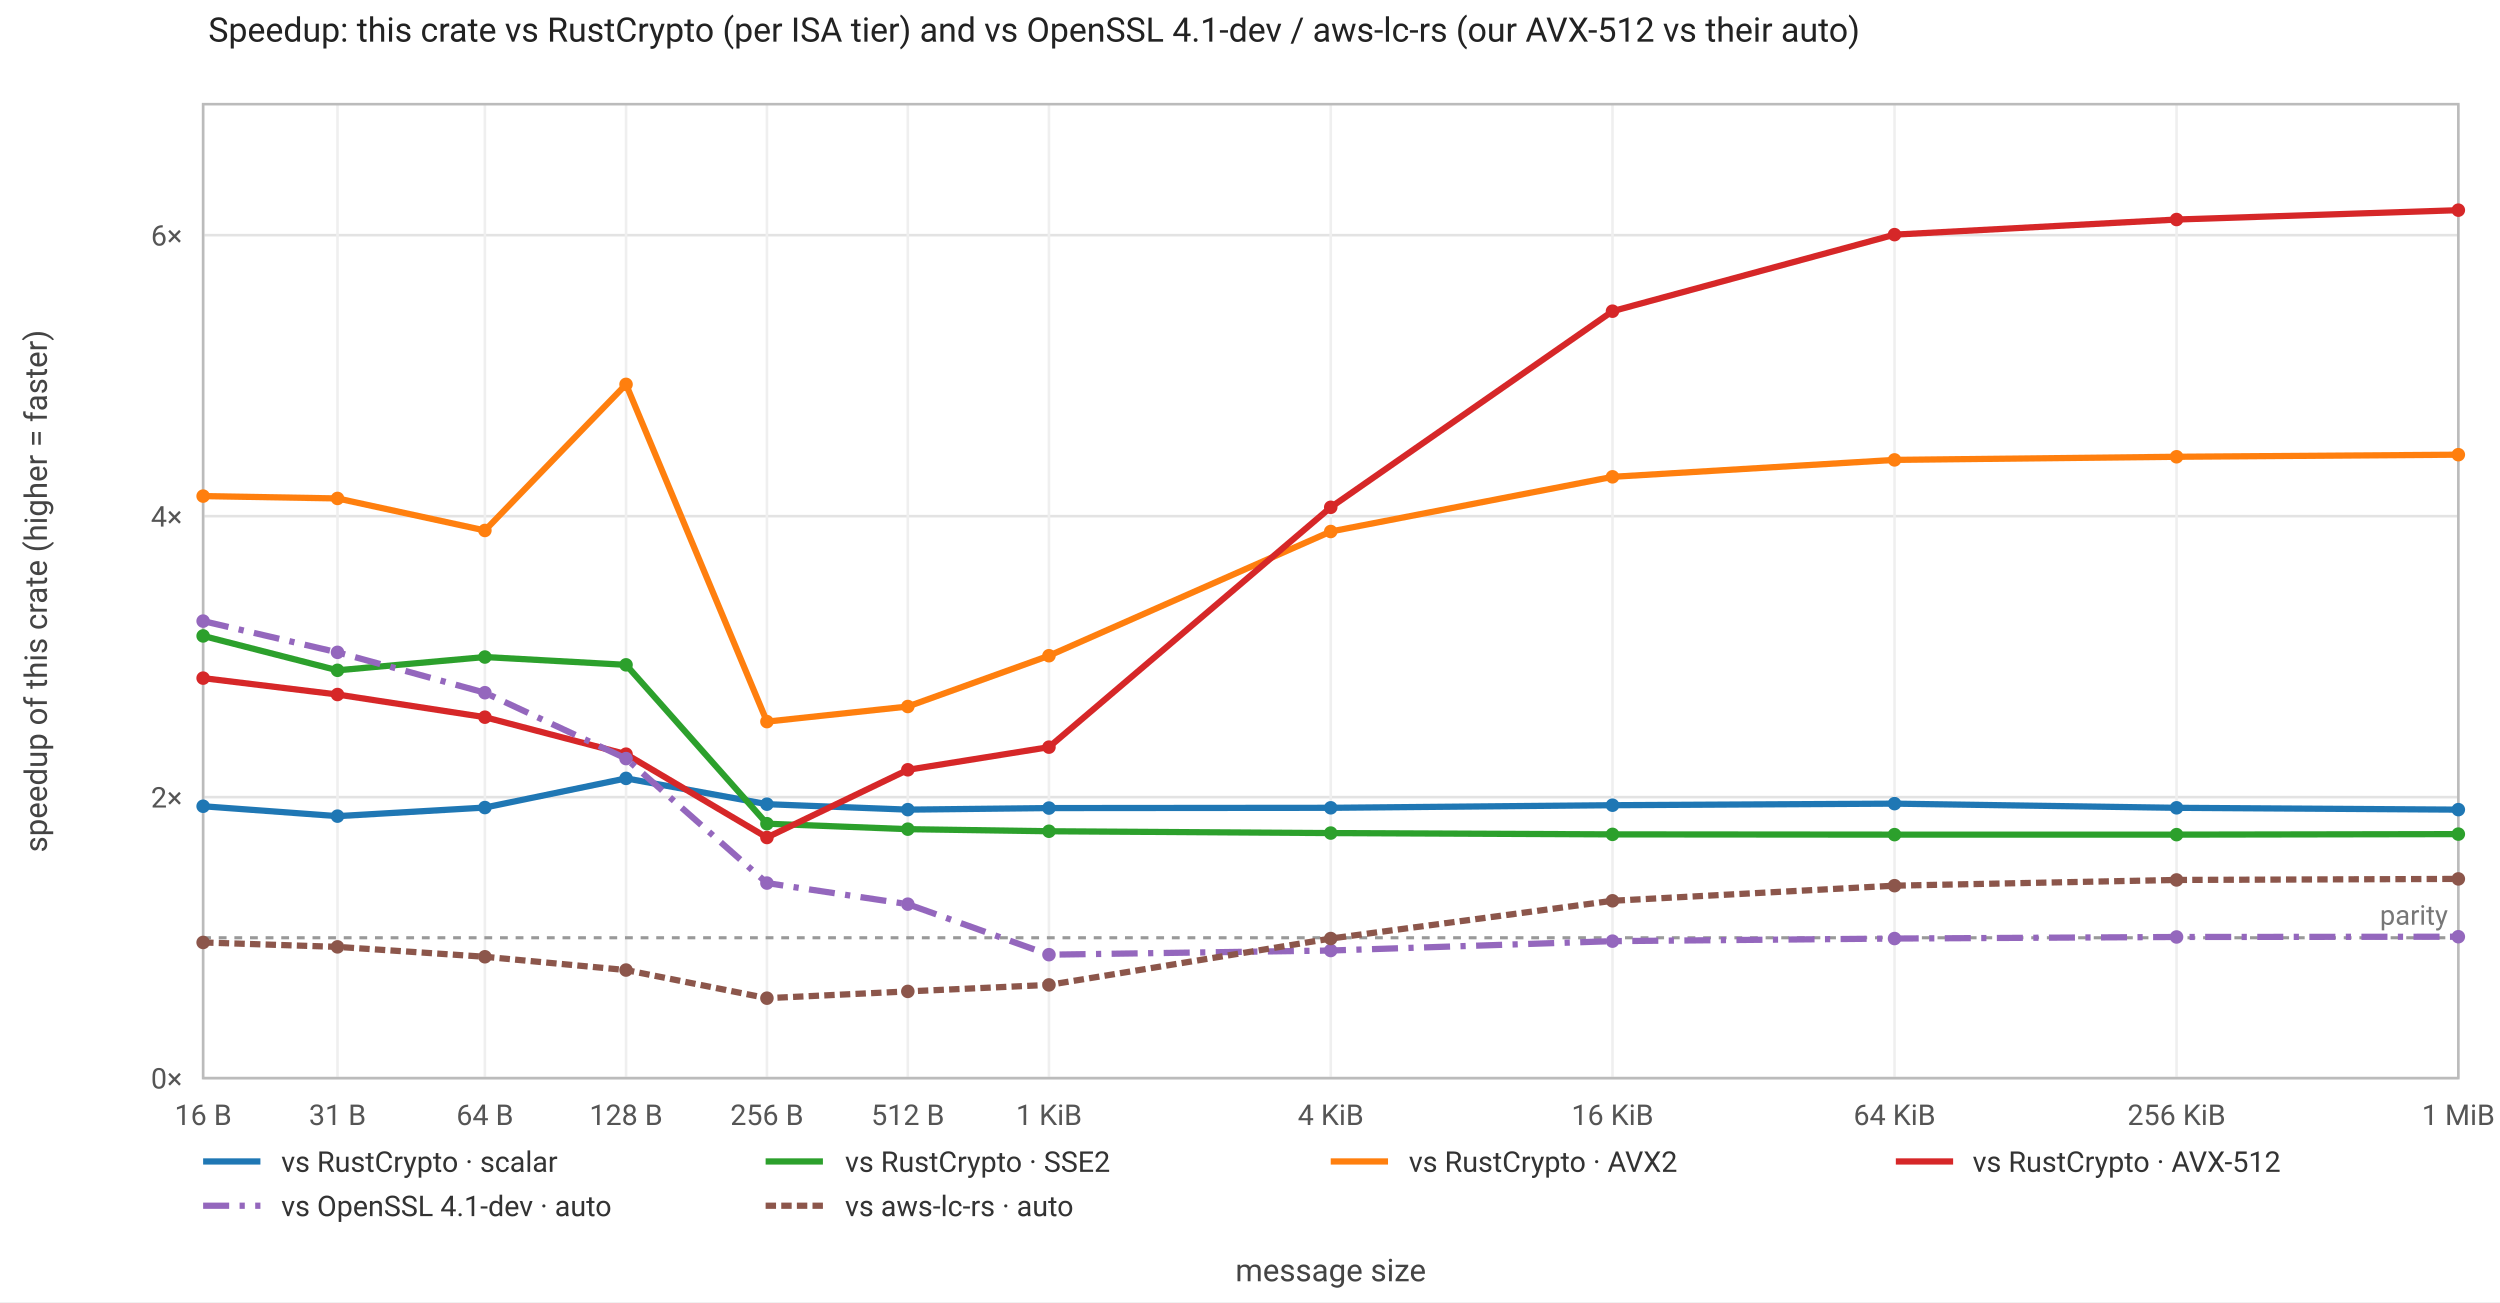
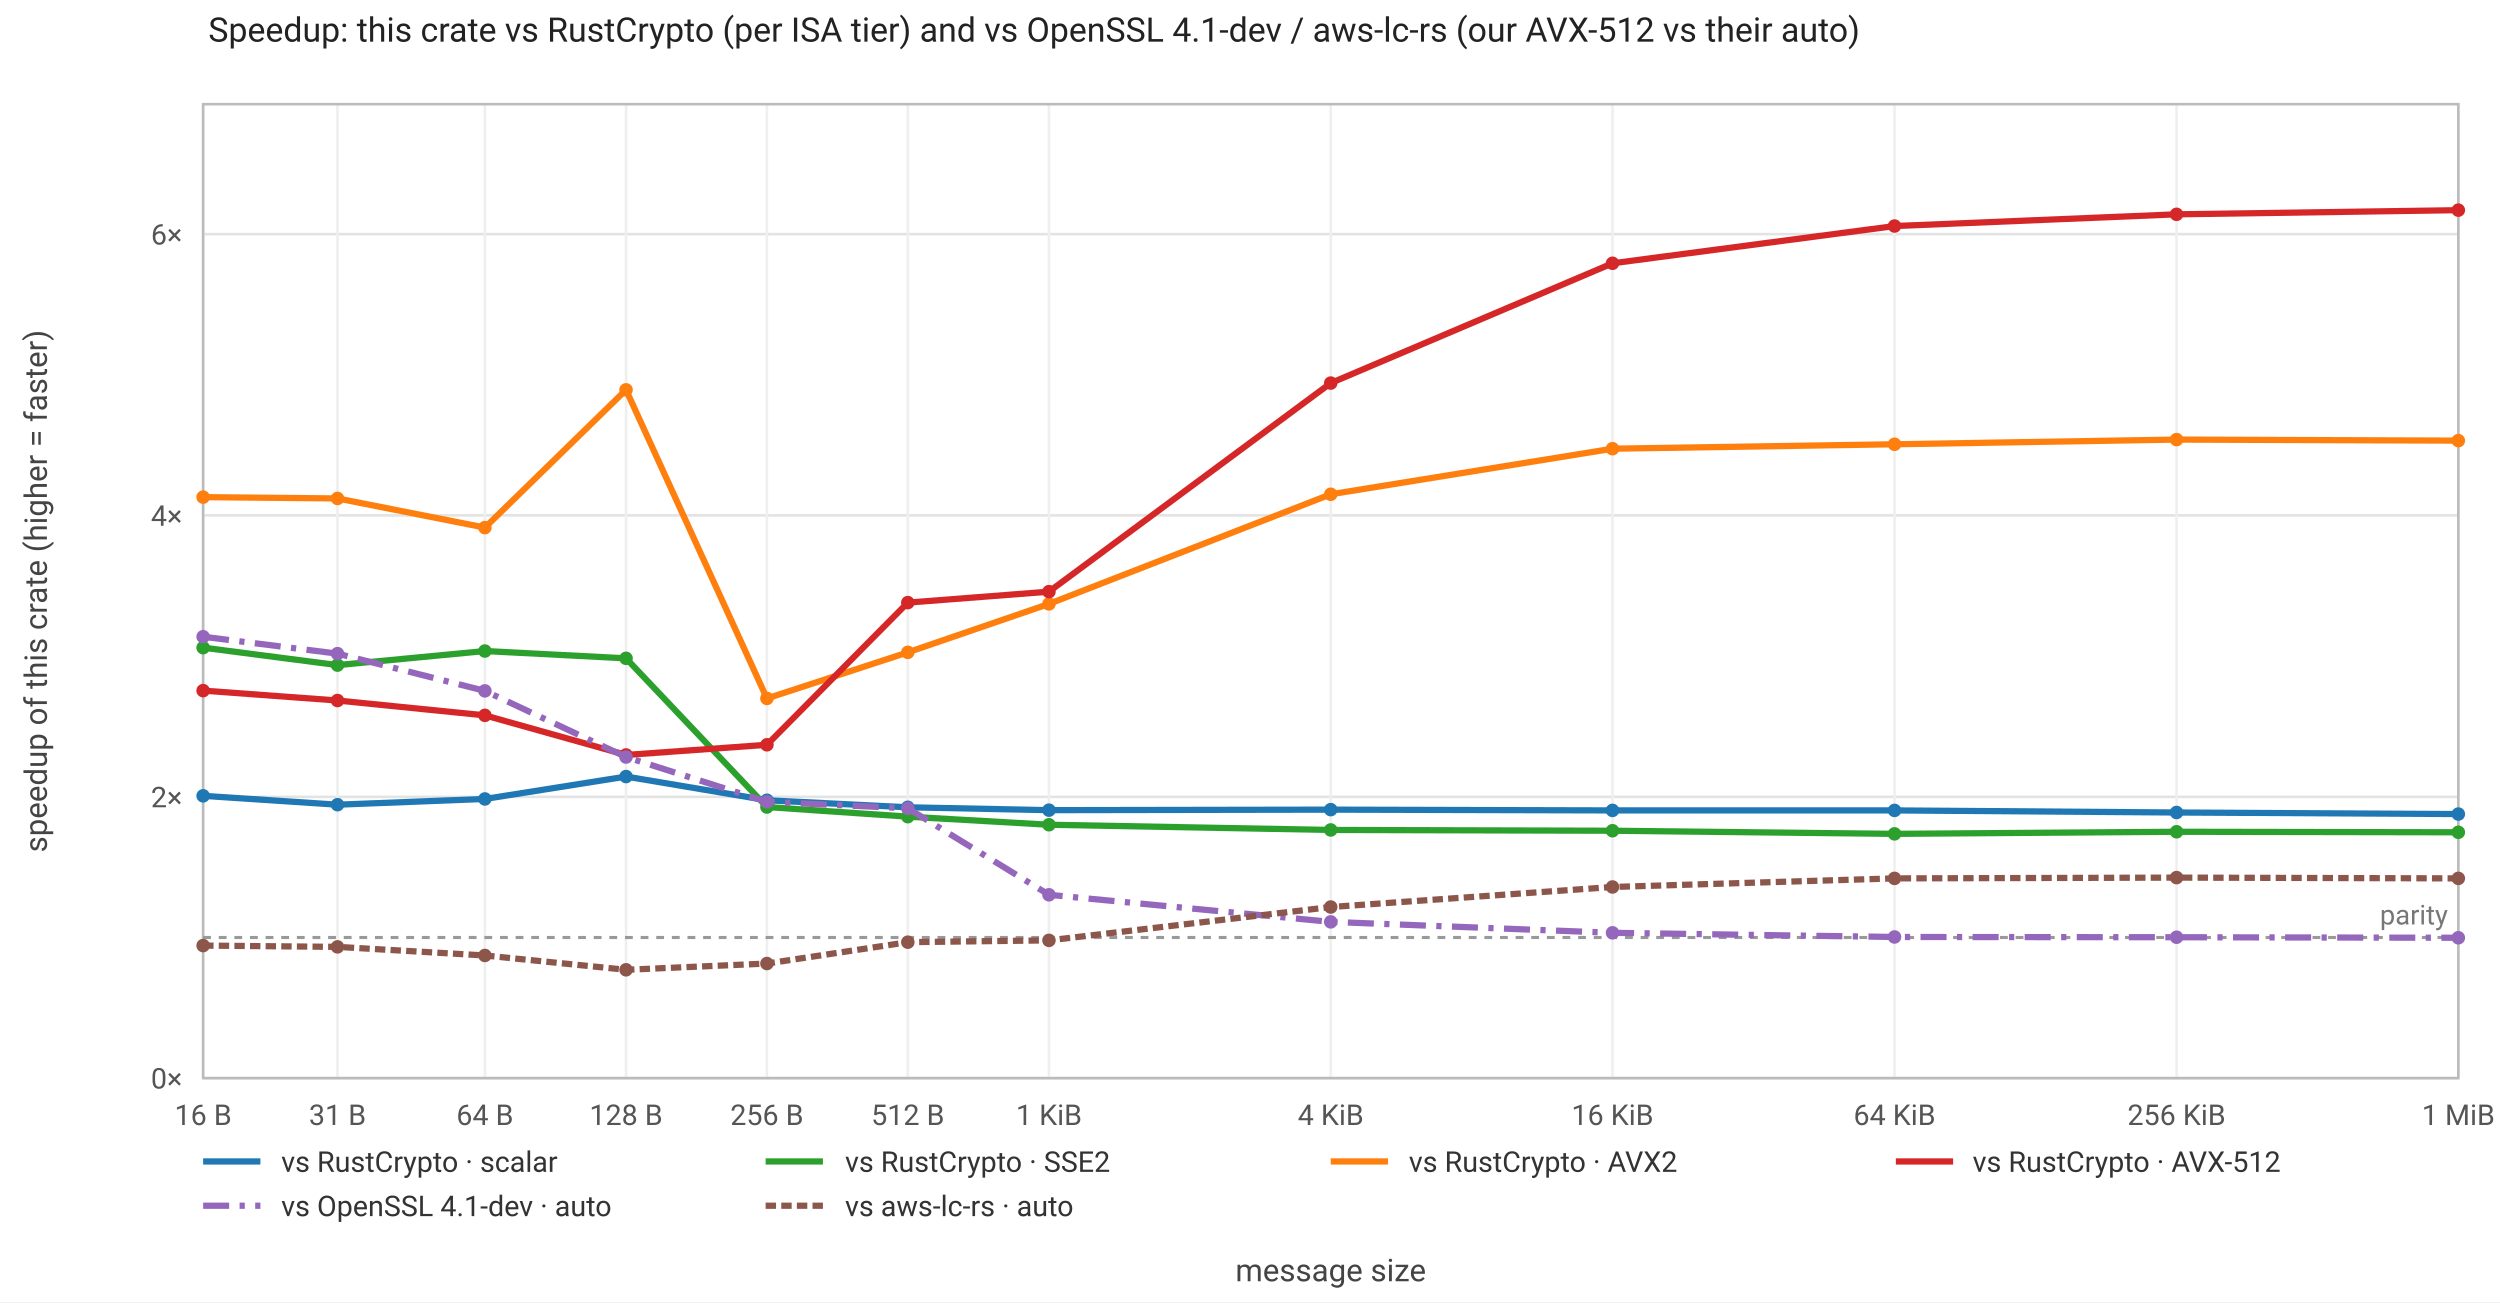
<svg xmlns="http://www.w3.org/2000/svg" width="960" height="500" viewBox="0 0 960 500">
  <rect width="960" height="500" fill="white" />
  <text x="80.0" y="16.0" font-size="13" text-anchor="start" fill="#222" font-family="system-ui,-apple-system,Segoe UI,Roboto,sans-serif">Speedup: this crate vs RustCrypto (per ISA tier) and vs OpenSSL 4.1-dev / aws-lc-rs (our AVX-512 vs their auto)</text>
  <line x1="78" y1="446" x2="100" y2="446" stroke="#1f77b4" stroke-width="2.4" />
  <text x="108.0" y="450.0" font-size="11.0" text-anchor="start" fill="#333" font-family="system-ui,-apple-system,Segoe UI,Roboto,sans-serif">vs RustCrypto · scalar</text>
  <line x1="294" y1="446" x2="316" y2="446" stroke="#2ca02c" stroke-width="2.4" />
  <text x="324.5" y="450.0" font-size="11.0" text-anchor="start" fill="#333" font-family="system-ui,-apple-system,Segoe UI,Roboto,sans-serif">vs RustCrypto · SSE2</text>
  <line x1="511" y1="446" x2="533" y2="446" stroke="#ff7f0e" stroke-width="2.4" />
  <text x="541.0" y="450.0" font-size="11.0" text-anchor="start" fill="#333" font-family="system-ui,-apple-system,Segoe UI,Roboto,sans-serif">vs RustCrypto · AVX2</text>
  <line x1="728" y1="446" x2="750" y2="446" stroke="#d62728" stroke-width="2.4" />
  <text x="757.5" y="450.0" font-size="11.0" text-anchor="start" fill="#333" font-family="system-ui,-apple-system,Segoe UI,Roboto,sans-serif">vs RustCrypto · AVX-512</text>
  <line x1="78" y1="463" x2="100" y2="463" stroke="#9467bd" stroke-width="2.4" stroke-dasharray="10 4 2 4" />
  <text x="108.0" y="467.0" font-size="11.0" text-anchor="start" fill="#333" font-family="system-ui,-apple-system,Segoe UI,Roboto,sans-serif">vs OpenSSL 4.1-dev · auto</text>
  <line x1="294" y1="463" x2="316" y2="463" stroke="#8c564b" stroke-width="2.4" stroke-dasharray="4 2" />
  <text x="324.5" y="467.0" font-size="11.0" text-anchor="start" fill="#333" font-family="system-ui,-apple-system,Segoe UI,Roboto,sans-serif">vs aws-lc-rs · auto</text>
  <line x1="78" y1="414.0" x2="944" y2="414.0" stroke="#e3e3e3" stroke-width="1" />
  <text x="70.0" y="418.0" font-size="11" text-anchor="end" fill="#555" font-family="system-ui,-apple-system,Segoe UI,Roboto,sans-serif">0×</text>
-   <line x1="78" y1="306.1" x2="944" y2="306.1" stroke="#e3e3e3" stroke-width="1" />
-   <text x="70.0" y="310.1" font-size="11" text-anchor="end" fill="#555" font-family="system-ui,-apple-system,Segoe UI,Roboto,sans-serif">2×</text>
-   <line x1="78" y1="198.2" x2="944" y2="198.2" stroke="#e3e3e3" stroke-width="1" />
-   <text x="70.0" y="202.2" font-size="11" text-anchor="end" fill="#555" font-family="system-ui,-apple-system,Segoe UI,Roboto,sans-serif">4×</text>
-   <line x1="78" y1="90.3" x2="944" y2="90.3" stroke="#e3e3e3" stroke-width="1" />
-   <text x="70.0" y="94.3" font-size="11" text-anchor="end" fill="#555" font-family="system-ui,-apple-system,Segoe UI,Roboto,sans-serif">6×</text>
+   <line x1="78" y1="306.0" x2="944" y2="306.0" stroke="#e3e3e3" stroke-width="1" />
+   <text x="70.0" y="310.0" font-size="11" text-anchor="end" fill="#555" font-family="system-ui,-apple-system,Segoe UI,Roboto,sans-serif">2×</text>
+   <line x1="78" y1="197.9" x2="944" y2="197.9" stroke="#e3e3e3" stroke-width="1" />
+   <text x="70.0" y="201.9" font-size="11" text-anchor="end" fill="#555" font-family="system-ui,-apple-system,Segoe UI,Roboto,sans-serif">4×</text>
+   <line x1="78" y1="89.9" x2="944" y2="89.9" stroke="#e3e3e3" stroke-width="1" />
+   <text x="70.0" y="93.9" font-size="11" text-anchor="end" fill="#555" font-family="system-ui,-apple-system,Segoe UI,Roboto,sans-serif">6×</text>
  <line x1="78.0" y1="40" x2="78.0" y2="414" stroke="#efefef" stroke-width="1" />
  <text x="78.0" y="432.0" font-size="11" text-anchor="middle" fill="#555" font-family="system-ui,-apple-system,Segoe UI,Roboto,sans-serif">16 B</text>
  <line x1="129.6" y1="40" x2="129.6" y2="414" stroke="#efefef" stroke-width="1" />
  <text x="129.6" y="432.0" font-size="11" text-anchor="middle" fill="#555" font-family="system-ui,-apple-system,Segoe UI,Roboto,sans-serif">31 B</text>
  <line x1="186.2" y1="40" x2="186.2" y2="414" stroke="#efefef" stroke-width="1" />
  <text x="186.2" y="432.0" font-size="11" text-anchor="middle" fill="#555" font-family="system-ui,-apple-system,Segoe UI,Roboto,sans-serif">64 B</text>
  <line x1="240.4" y1="40" x2="240.4" y2="414" stroke="#efefef" stroke-width="1" />
  <text x="240.4" y="432.0" font-size="11" text-anchor="middle" fill="#555" font-family="system-ui,-apple-system,Segoe UI,Roboto,sans-serif">128 B</text>
  <line x1="294.5" y1="40" x2="294.5" y2="414" stroke="#efefef" stroke-width="1" />
  <text x="294.5" y="432.0" font-size="11" text-anchor="middle" fill="#555" font-family="system-ui,-apple-system,Segoe UI,Roboto,sans-serif">256 B</text>
  <line x1="348.6" y1="40" x2="348.6" y2="414" stroke="#efefef" stroke-width="1" />
  <text x="348.6" y="432.0" font-size="11" text-anchor="middle" fill="#555" font-family="system-ui,-apple-system,Segoe UI,Roboto,sans-serif">512 B</text>
  <line x1="402.8" y1="40" x2="402.8" y2="414" stroke="#efefef" stroke-width="1" />
  <text x="402.8" y="432.0" font-size="11" text-anchor="middle" fill="#555" font-family="system-ui,-apple-system,Segoe UI,Roboto,sans-serif">1 KiB</text>
  <line x1="511.0" y1="40" x2="511.0" y2="414" stroke="#efefef" stroke-width="1" />
  <text x="511.0" y="432.0" font-size="11" text-anchor="middle" fill="#555" font-family="system-ui,-apple-system,Segoe UI,Roboto,sans-serif">4 KiB</text>
  <line x1="619.2" y1="40" x2="619.2" y2="414" stroke="#efefef" stroke-width="1" />
  <text x="619.2" y="432.0" font-size="11" text-anchor="middle" fill="#555" font-family="system-ui,-apple-system,Segoe UI,Roboto,sans-serif">16 KiB</text>
  <line x1="727.5" y1="40" x2="727.5" y2="414" stroke="#efefef" stroke-width="1" />
  <text x="727.5" y="432.0" font-size="11" text-anchor="middle" fill="#555" font-family="system-ui,-apple-system,Segoe UI,Roboto,sans-serif">64 KiB</text>
  <line x1="835.8" y1="40" x2="835.8" y2="414" stroke="#efefef" stroke-width="1" />
  <text x="835.8" y="432.0" font-size="11" text-anchor="middle" fill="#555" font-family="system-ui,-apple-system,Segoe UI,Roboto,sans-serif">256 KiB</text>
  <line x1="944.0" y1="40" x2="944.0" y2="414" stroke="#efefef" stroke-width="1" />
  <text x="944.0" y="432.0" font-size="11" text-anchor="middle" fill="#555" font-family="system-ui,-apple-system,Segoe UI,Roboto,sans-serif">1 MiB</text>
  <rect x="78" y="40" width="866" height="374" fill="none" stroke="#bbb" />
  <text x="511.0" y="492.0" font-size="12" text-anchor="middle" fill="#444" font-family="system-ui,-apple-system,Segoe UI,Roboto,sans-serif">message size</text>
  <text x="18.0" y="227.0" font-size="12" text-anchor="middle" fill="#444" font-family="system-ui,-apple-system,Segoe UI,Roboto,sans-serif" transform="rotate(-90 18 227.0)">speedup of this crate (higher = faster)</text>
-   <line x1="78" y1="360.1" x2="944" y2="360.1" stroke="#999" stroke-width="1.2" stroke-dasharray="3 3" />
-   <text x="940.0" y="355.1" font-size="10.5" text-anchor="end" fill="#777" font-family="system-ui,-apple-system,Segoe UI,Roboto,sans-serif">parity</text>
-   <polyline points="78.0,309.6 129.6,313.4 186.2,310.1 240.4,298.9 294.5,308.8 348.6,310.9 402.8,310.3 511.0,310.2 619.2,309.2 727.5,308.6 835.8,310.2 944.0,310.9" fill="none" stroke="#1f77b4" stroke-width="2.4" opacity="1.0" />
-   <circle cx="78.0" cy="309.6" r="2.6" fill="#1f77b4" opacity="1.0" />
-   <circle cx="129.6" cy="313.4" r="2.6" fill="#1f77b4" opacity="1.0" />
-   <circle cx="186.2" cy="310.1" r="2.6" fill="#1f77b4" opacity="1.0" />
-   <circle cx="240.4" cy="298.9" r="2.6" fill="#1f77b4" opacity="1.0" />
-   <circle cx="294.5" cy="308.8" r="2.6" fill="#1f77b4" opacity="1.0" />
-   <circle cx="348.6" cy="310.9" r="2.6" fill="#1f77b4" opacity="1.0" />
-   <circle cx="402.8" cy="310.3" r="2.6" fill="#1f77b4" opacity="1.0" />
-   <circle cx="511.0" cy="310.2" r="2.6" fill="#1f77b4" opacity="1.0" />
-   <circle cx="619.2" cy="309.2" r="2.6" fill="#1f77b4" opacity="1.0" />
-   <circle cx="727.5" cy="308.6" r="2.6" fill="#1f77b4" opacity="1.0" />
-   <circle cx="835.8" cy="310.2" r="2.6" fill="#1f77b4" opacity="1.0" />
-   <circle cx="944.0" cy="310.9" r="2.6" fill="#1f77b4" opacity="1.0" />
-   <polyline points="78.0,244.2 129.6,257.4 186.2,252.3 240.4,255.3 294.5,316.3 348.6,318.4 402.8,319.2 511.0,319.9 619.2,320.4 727.5,320.5 835.8,320.5 944.0,320.3" fill="none" stroke="#2ca02c" stroke-width="2.4" opacity="1.0" />
-   <circle cx="78.0" cy="244.2" r="2.6" fill="#2ca02c" opacity="1.0" />
-   <circle cx="129.6" cy="257.4" r="2.6" fill="#2ca02c" opacity="1.0" />
-   <circle cx="186.2" cy="252.3" r="2.6" fill="#2ca02c" opacity="1.0" />
-   <circle cx="240.4" cy="255.3" r="2.6" fill="#2ca02c" opacity="1.0" />
-   <circle cx="294.5" cy="316.3" r="2.6" fill="#2ca02c" opacity="1.0" />
-   <circle cx="348.6" cy="318.4" r="2.6" fill="#2ca02c" opacity="1.0" />
-   <circle cx="402.8" cy="319.2" r="2.6" fill="#2ca02c" opacity="1.0" />
-   <circle cx="511.0" cy="319.9" r="2.6" fill="#2ca02c" opacity="1.0" />
-   <circle cx="619.2" cy="320.4" r="2.6" fill="#2ca02c" opacity="1.0" />
-   <circle cx="727.5" cy="320.5" r="2.6" fill="#2ca02c" opacity="1.0" />
-   <circle cx="835.8" cy="320.5" r="2.6" fill="#2ca02c" opacity="1.0" />
-   <circle cx="944.0" cy="320.3" r="2.6" fill="#2ca02c" opacity="1.0" />
-   <polyline points="78.0,190.5 129.6,191.4 186.2,203.7 240.4,147.6 294.5,277.1 348.6,271.3 402.8,251.8 511.0,204.1 619.2,183.1 727.5,176.6 835.8,175.4 944.0,174.6" fill="none" stroke="#ff7f0e" stroke-width="2.4" opacity="1.0" />
-   <circle cx="78.0" cy="190.5" r="2.6" fill="#ff7f0e" opacity="1.0" />
+   <line x1="78" y1="360.0" x2="944" y2="360.0" stroke="#999" stroke-width="1.2" stroke-dasharray="3 3" />
+   <text x="940.0" y="355.0" font-size="10.5" text-anchor="end" fill="#777" font-family="system-ui,-apple-system,Segoe UI,Roboto,sans-serif">parity</text>
+   <polyline points="78.0,305.6 129.6,309.0 186.2,306.8 240.4,298.2 294.5,307.3 348.6,310.0 402.8,311.1 511.0,310.9 619.2,311.2 727.5,311.2 835.8,312.0 944.0,312.6" fill="none" stroke="#1f77b4" stroke-width="2.4" opacity="1.0" />
+   <circle cx="78.0" cy="305.6" r="2.6" fill="#1f77b4" opacity="1.0" />
+   <circle cx="129.6" cy="309.0" r="2.6" fill="#1f77b4" opacity="1.0" />
+   <circle cx="186.2" cy="306.8" r="2.6" fill="#1f77b4" opacity="1.0" />
+   <circle cx="240.4" cy="298.2" r="2.6" fill="#1f77b4" opacity="1.0" />
+   <circle cx="294.5" cy="307.3" r="2.6" fill="#1f77b4" opacity="1.0" />
+   <circle cx="348.6" cy="310.0" r="2.6" fill="#1f77b4" opacity="1.0" />
+   <circle cx="402.8" cy="311.1" r="2.6" fill="#1f77b4" opacity="1.0" />
+   <circle cx="511.0" cy="310.9" r="2.6" fill="#1f77b4" opacity="1.0" />
+   <circle cx="619.2" cy="311.2" r="2.6" fill="#1f77b4" opacity="1.0" />
+   <circle cx="727.5" cy="311.2" r="2.6" fill="#1f77b4" opacity="1.0" />
+   <circle cx="835.8" cy="312.0" r="2.6" fill="#1f77b4" opacity="1.0" />
+   <circle cx="944.0" cy="312.6" r="2.6" fill="#1f77b4" opacity="1.0" />
+   <polyline points="78.0,248.7 129.6,255.4 186.2,250.0 240.4,252.8 294.5,309.9 348.6,313.6 402.8,316.7 511.0,318.7 619.2,319.0 727.5,320.2 835.8,319.4 944.0,319.6" fill="none" stroke="#2ca02c" stroke-width="2.4" opacity="1.0" />
+   <circle cx="78.0" cy="248.7" r="2.6" fill="#2ca02c" opacity="1.0" />
+   <circle cx="129.6" cy="255.4" r="2.6" fill="#2ca02c" opacity="1.0" />
+   <circle cx="186.2" cy="250.0" r="2.6" fill="#2ca02c" opacity="1.0" />
+   <circle cx="240.4" cy="252.8" r="2.6" fill="#2ca02c" opacity="1.0" />
+   <circle cx="294.5" cy="309.9" r="2.6" fill="#2ca02c" opacity="1.0" />
+   <circle cx="348.6" cy="313.6" r="2.6" fill="#2ca02c" opacity="1.0" />
+   <circle cx="402.8" cy="316.7" r="2.6" fill="#2ca02c" opacity="1.0" />
+   <circle cx="511.0" cy="318.7" r="2.6" fill="#2ca02c" opacity="1.0" />
+   <circle cx="619.2" cy="319.0" r="2.6" fill="#2ca02c" opacity="1.0" />
+   <circle cx="727.5" cy="320.2" r="2.6" fill="#2ca02c" opacity="1.0" />
+   <circle cx="835.8" cy="319.4" r="2.6" fill="#2ca02c" opacity="1.0" />
+   <circle cx="944.0" cy="319.6" r="2.6" fill="#2ca02c" opacity="1.0" />
+   <polyline points="78.0,190.9 129.6,191.4 186.2,202.6 240.4,149.7 294.5,268.2 348.6,250.5 402.8,231.9 511.0,189.8 619.2,172.3 727.5,170.6 835.8,168.8 944.0,169.2" fill="none" stroke="#ff7f0e" stroke-width="2.4" opacity="1.0" />
+   <circle cx="78.0" cy="190.9" r="2.6" fill="#ff7f0e" opacity="1.0" />
  <circle cx="129.6" cy="191.4" r="2.6" fill="#ff7f0e" opacity="1.0" />
-   <circle cx="186.2" cy="203.7" r="2.6" fill="#ff7f0e" opacity="1.0" />
-   <circle cx="240.4" cy="147.6" r="2.6" fill="#ff7f0e" opacity="1.0" />
-   <circle cx="294.5" cy="277.1" r="2.6" fill="#ff7f0e" opacity="1.0" />
-   <circle cx="348.6" cy="271.3" r="2.6" fill="#ff7f0e" opacity="1.0" />
-   <circle cx="402.8" cy="251.8" r="2.6" fill="#ff7f0e" opacity="1.0" />
-   <circle cx="511.0" cy="204.1" r="2.6" fill="#ff7f0e" opacity="1.0" />
-   <circle cx="619.2" cy="183.1" r="2.6" fill="#ff7f0e" opacity="1.0" />
-   <circle cx="727.5" cy="176.6" r="2.6" fill="#ff7f0e" opacity="1.0" />
-   <circle cx="835.8" cy="175.4" r="2.6" fill="#ff7f0e" opacity="1.0" />
-   <circle cx="944.0" cy="174.6" r="2.6" fill="#ff7f0e" opacity="1.0" />
-   <polyline points="78.0,260.4 129.6,266.7 186.2,275.4 240.4,289.6 294.5,321.6 348.6,295.6 402.8,286.9 511.0,194.8 619.2,119.5 727.5,90.1 835.8,84.3 944.0,80.7" fill="none" stroke="#d62728" stroke-width="2.4" opacity="1.0" />
-   <circle cx="78.0" cy="260.4" r="2.6" fill="#d62728" opacity="1.0" />
-   <circle cx="129.6" cy="266.7" r="2.6" fill="#d62728" opacity="1.0" />
-   <circle cx="186.2" cy="275.4" r="2.6" fill="#d62728" opacity="1.0" />
-   <circle cx="240.4" cy="289.6" r="2.6" fill="#d62728" opacity="1.0" />
-   <circle cx="294.5" cy="321.6" r="2.6" fill="#d62728" opacity="1.0" />
-   <circle cx="348.6" cy="295.6" r="2.6" fill="#d62728" opacity="1.0" />
-   <circle cx="402.8" cy="286.9" r="2.6" fill="#d62728" opacity="1.0" />
-   <circle cx="511.0" cy="194.8" r="2.6" fill="#d62728" opacity="1.0" />
-   <circle cx="619.2" cy="119.5" r="2.6" fill="#d62728" opacity="1.0" />
-   <circle cx="727.5" cy="90.1" r="2.6" fill="#d62728" opacity="1.0" />
-   <circle cx="835.8" cy="84.3" r="2.6" fill="#d62728" opacity="1.0" />
+   <circle cx="186.2" cy="202.6" r="2.6" fill="#ff7f0e" opacity="1.0" />
+   <circle cx="240.4" cy="149.7" r="2.6" fill="#ff7f0e" opacity="1.0" />
+   <circle cx="294.5" cy="268.2" r="2.6" fill="#ff7f0e" opacity="1.0" />
+   <circle cx="348.6" cy="250.5" r="2.6" fill="#ff7f0e" opacity="1.0" />
+   <circle cx="402.8" cy="231.9" r="2.6" fill="#ff7f0e" opacity="1.0" />
+   <circle cx="511.0" cy="189.8" r="2.6" fill="#ff7f0e" opacity="1.0" />
+   <circle cx="619.2" cy="172.3" r="2.6" fill="#ff7f0e" opacity="1.0" />
+   <circle cx="727.5" cy="170.6" r="2.6" fill="#ff7f0e" opacity="1.0" />
+   <circle cx="835.8" cy="168.8" r="2.6" fill="#ff7f0e" opacity="1.0" />
+   <circle cx="944.0" cy="169.2" r="2.6" fill="#ff7f0e" opacity="1.0" />
+   <polyline points="78.0,265.2 129.6,269.0 186.2,274.7 240.4,289.9 294.5,286.0 348.6,231.4 402.8,227.2 511.0,147.1 619.2,101.1 727.5,86.8 835.8,82.3 944.0,80.7" fill="none" stroke="#d62728" stroke-width="2.4" opacity="1.0" />
+   <circle cx="78.0" cy="265.2" r="2.6" fill="#d62728" opacity="1.0" />
+   <circle cx="129.6" cy="269.0" r="2.6" fill="#d62728" opacity="1.0" />
+   <circle cx="186.2" cy="274.7" r="2.6" fill="#d62728" opacity="1.0" />
+   <circle cx="240.4" cy="289.9" r="2.6" fill="#d62728" opacity="1.0" />
+   <circle cx="294.5" cy="286.0" r="2.6" fill="#d62728" opacity="1.0" />
+   <circle cx="348.6" cy="231.4" r="2.6" fill="#d62728" opacity="1.0" />
+   <circle cx="402.8" cy="227.2" r="2.6" fill="#d62728" opacity="1.0" />
+   <circle cx="511.0" cy="147.1" r="2.6" fill="#d62728" opacity="1.0" />
+   <circle cx="619.2" cy="101.1" r="2.6" fill="#d62728" opacity="1.0" />
+   <circle cx="727.5" cy="86.8" r="2.6" fill="#d62728" opacity="1.0" />
+   <circle cx="835.8" cy="82.3" r="2.6" fill="#d62728" opacity="1.0" />
  <circle cx="944.0" cy="80.7" r="2.6" fill="#d62728" opacity="1.0" />
-   <polyline points="78.0,238.5 129.6,250.5 186.2,266.0 240.4,291.3 294.5,339.1 348.6,347.2 402.8,366.6 511.0,365.0 619.2,361.4 727.5,360.4 835.8,359.8 944.0,359.7" fill="none" stroke="#9467bd" stroke-width="2.4" stroke-dasharray="10 4 2 4" opacity="1.0" />
-   <circle cx="78.0" cy="238.5" r="2.6" fill="#9467bd" opacity="1.0" />
-   <circle cx="129.6" cy="250.5" r="2.6" fill="#9467bd" opacity="1.0" />
-   <circle cx="186.2" cy="266.0" r="2.6" fill="#9467bd" opacity="1.0" />
-   <circle cx="240.4" cy="291.3" r="2.6" fill="#9467bd" opacity="1.0" />
-   <circle cx="294.5" cy="339.1" r="2.6" fill="#9467bd" opacity="1.0" />
-   <circle cx="348.6" cy="347.2" r="2.6" fill="#9467bd" opacity="1.0" />
-   <circle cx="402.8" cy="366.6" r="2.6" fill="#9467bd" opacity="1.0" />
-   <circle cx="511.0" cy="365.0" r="2.6" fill="#9467bd" opacity="1.0" />
-   <circle cx="619.2" cy="361.4" r="2.6" fill="#9467bd" opacity="1.0" />
-   <circle cx="727.5" cy="360.4" r="2.6" fill="#9467bd" opacity="1.0" />
-   <circle cx="835.8" cy="359.8" r="2.6" fill="#9467bd" opacity="1.0" />
-   <circle cx="944.0" cy="359.7" r="2.6" fill="#9467bd" opacity="1.0" />
-   <polyline points="78.0,361.9 129.6,363.6 186.2,367.4 240.4,372.5 294.5,383.3 348.6,380.7 402.8,378.2 511.0,360.4 619.2,345.9 727.5,340.1 835.8,337.9 944.0,337.5" fill="none" stroke="#8c564b" stroke-width="2.4" stroke-dasharray="4 2" opacity="1.0" />
-   <circle cx="78.0" cy="361.9" r="2.6" fill="#8c564b" opacity="1.0" />
+   <polyline points="78.0,244.5 129.6,251.0 186.2,265.3 240.4,290.7 294.5,307.9 348.6,310.4 402.8,343.6 511.0,354.0 619.2,358.2 727.5,359.8 835.8,359.9 944.0,360.1" fill="none" stroke="#9467bd" stroke-width="2.4" stroke-dasharray="10 4 2 4" opacity="1.0" />
+   <circle cx="78.0" cy="244.5" r="2.6" fill="#9467bd" opacity="1.0" />
+   <circle cx="129.6" cy="251.0" r="2.6" fill="#9467bd" opacity="1.0" />
+   <circle cx="186.2" cy="265.3" r="2.6" fill="#9467bd" opacity="1.0" />
+   <circle cx="240.4" cy="290.7" r="2.6" fill="#9467bd" opacity="1.0" />
+   <circle cx="294.5" cy="307.9" r="2.6" fill="#9467bd" opacity="1.0" />
+   <circle cx="348.6" cy="310.4" r="2.6" fill="#9467bd" opacity="1.0" />
+   <circle cx="402.8" cy="343.6" r="2.6" fill="#9467bd" opacity="1.0" />
+   <circle cx="511.0" cy="354.0" r="2.6" fill="#9467bd" opacity="1.0" />
+   <circle cx="619.2" cy="358.2" r="2.6" fill="#9467bd" opacity="1.0" />
+   <circle cx="727.5" cy="359.8" r="2.6" fill="#9467bd" opacity="1.0" />
+   <circle cx="835.8" cy="359.9" r="2.6" fill="#9467bd" opacity="1.0" />
+   <circle cx="944.0" cy="360.1" r="2.6" fill="#9467bd" opacity="1.0" />
+   <polyline points="78.0,363.1 129.6,363.6 186.2,366.9 240.4,372.4 294.5,370.0 348.6,361.8 402.8,361.1 511.0,348.3 619.2,340.6 727.5,337.3 835.8,337.0 944.0,337.3" fill="none" stroke="#8c564b" stroke-width="2.4" stroke-dasharray="4 2" opacity="1.0" />
+   <circle cx="78.0" cy="363.1" r="2.6" fill="#8c564b" opacity="1.0" />
  <circle cx="129.6" cy="363.6" r="2.6" fill="#8c564b" opacity="1.0" />
-   <circle cx="186.2" cy="367.4" r="2.6" fill="#8c564b" opacity="1.0" />
-   <circle cx="240.4" cy="372.5" r="2.6" fill="#8c564b" opacity="1.0" />
-   <circle cx="294.5" cy="383.3" r="2.6" fill="#8c564b" opacity="1.0" />
-   <circle cx="348.6" cy="380.7" r="2.6" fill="#8c564b" opacity="1.0" />
-   <circle cx="402.8" cy="378.2" r="2.6" fill="#8c564b" opacity="1.0" />
-   <circle cx="511.0" cy="360.4" r="2.6" fill="#8c564b" opacity="1.0" />
-   <circle cx="619.2" cy="345.9" r="2.6" fill="#8c564b" opacity="1.0" />
-   <circle cx="727.5" cy="340.1" r="2.6" fill="#8c564b" opacity="1.0" />
-   <circle cx="835.8" cy="337.9" r="2.6" fill="#8c564b" opacity="1.0" />
-   <circle cx="944.0" cy="337.5" r="2.6" fill="#8c564b" opacity="1.0" />
+   <circle cx="186.2" cy="366.9" r="2.6" fill="#8c564b" opacity="1.0" />
+   <circle cx="240.4" cy="372.4" r="2.6" fill="#8c564b" opacity="1.0" />
+   <circle cx="294.5" cy="370.0" r="2.6" fill="#8c564b" opacity="1.0" />
+   <circle cx="348.6" cy="361.8" r="2.6" fill="#8c564b" opacity="1.0" />
+   <circle cx="402.8" cy="361.1" r="2.6" fill="#8c564b" opacity="1.0" />
+   <circle cx="511.0" cy="348.3" r="2.6" fill="#8c564b" opacity="1.0" />
+   <circle cx="619.2" cy="340.6" r="2.6" fill="#8c564b" opacity="1.0" />
+   <circle cx="727.5" cy="337.3" r="2.6" fill="#8c564b" opacity="1.0" />
+   <circle cx="835.8" cy="337.0" r="2.6" fill="#8c564b" opacity="1.0" />
+   <circle cx="944.0" cy="337.3" r="2.6" fill="#8c564b" opacity="1.0" />
</svg>
